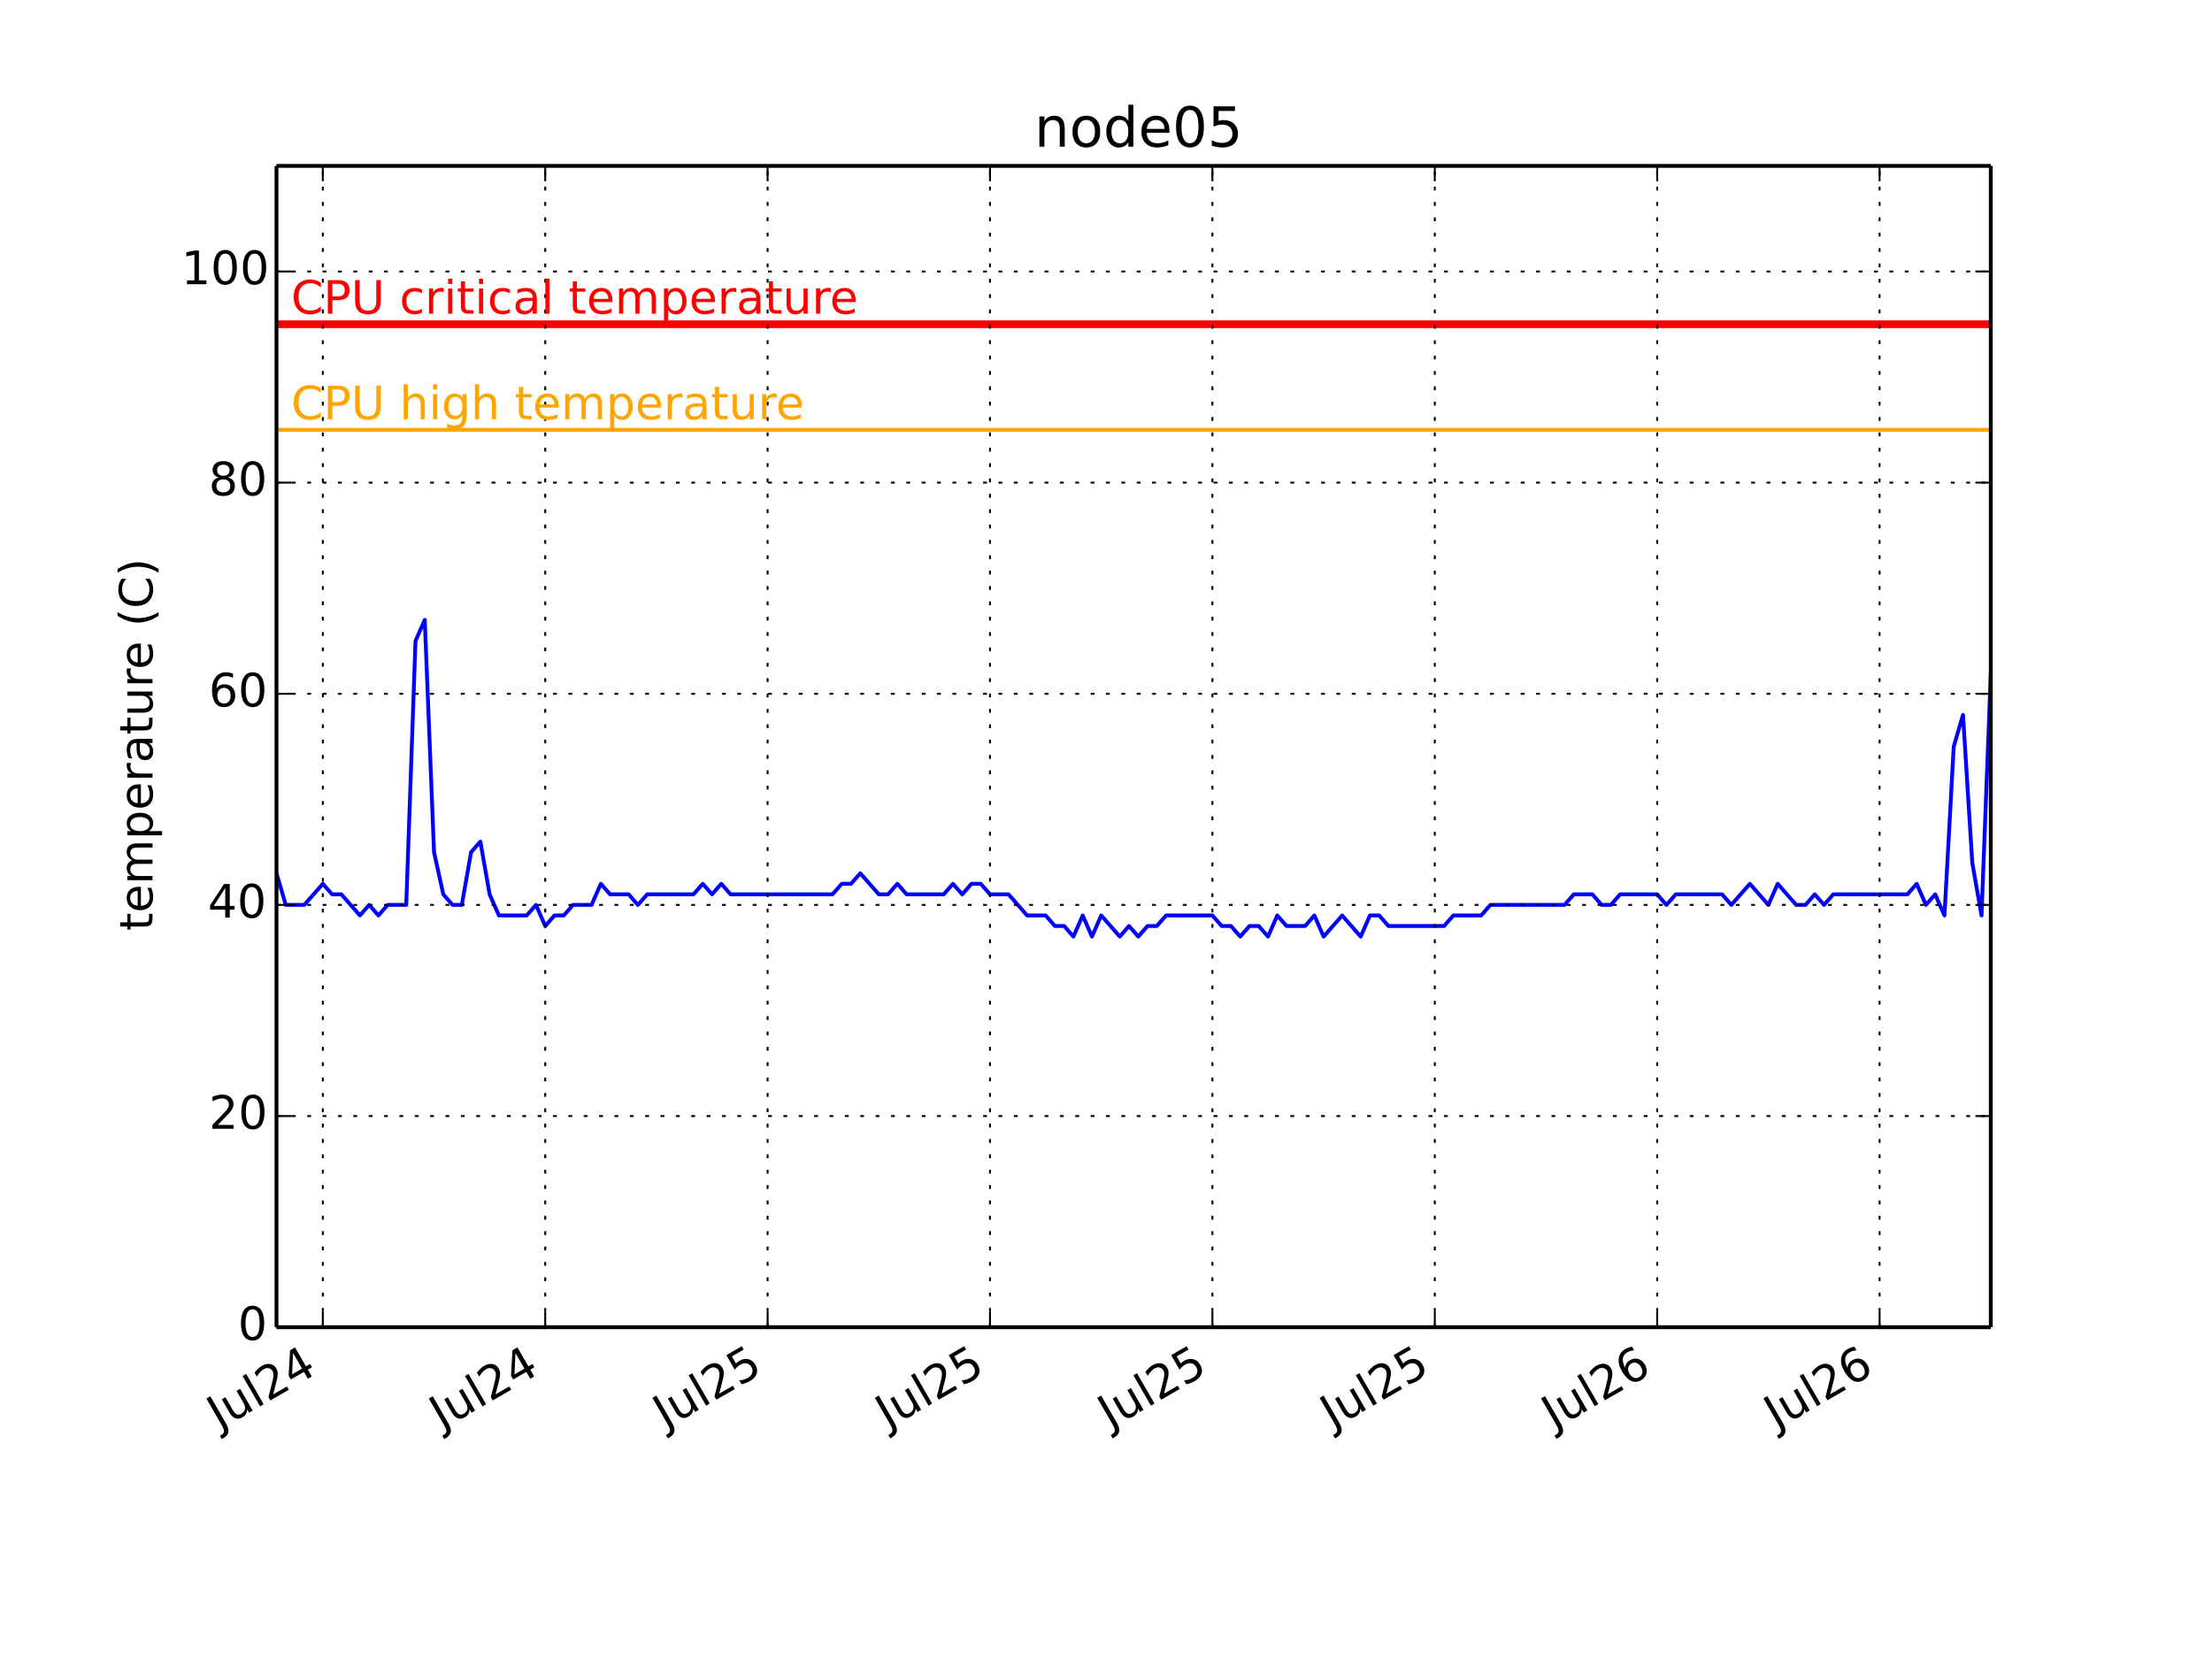
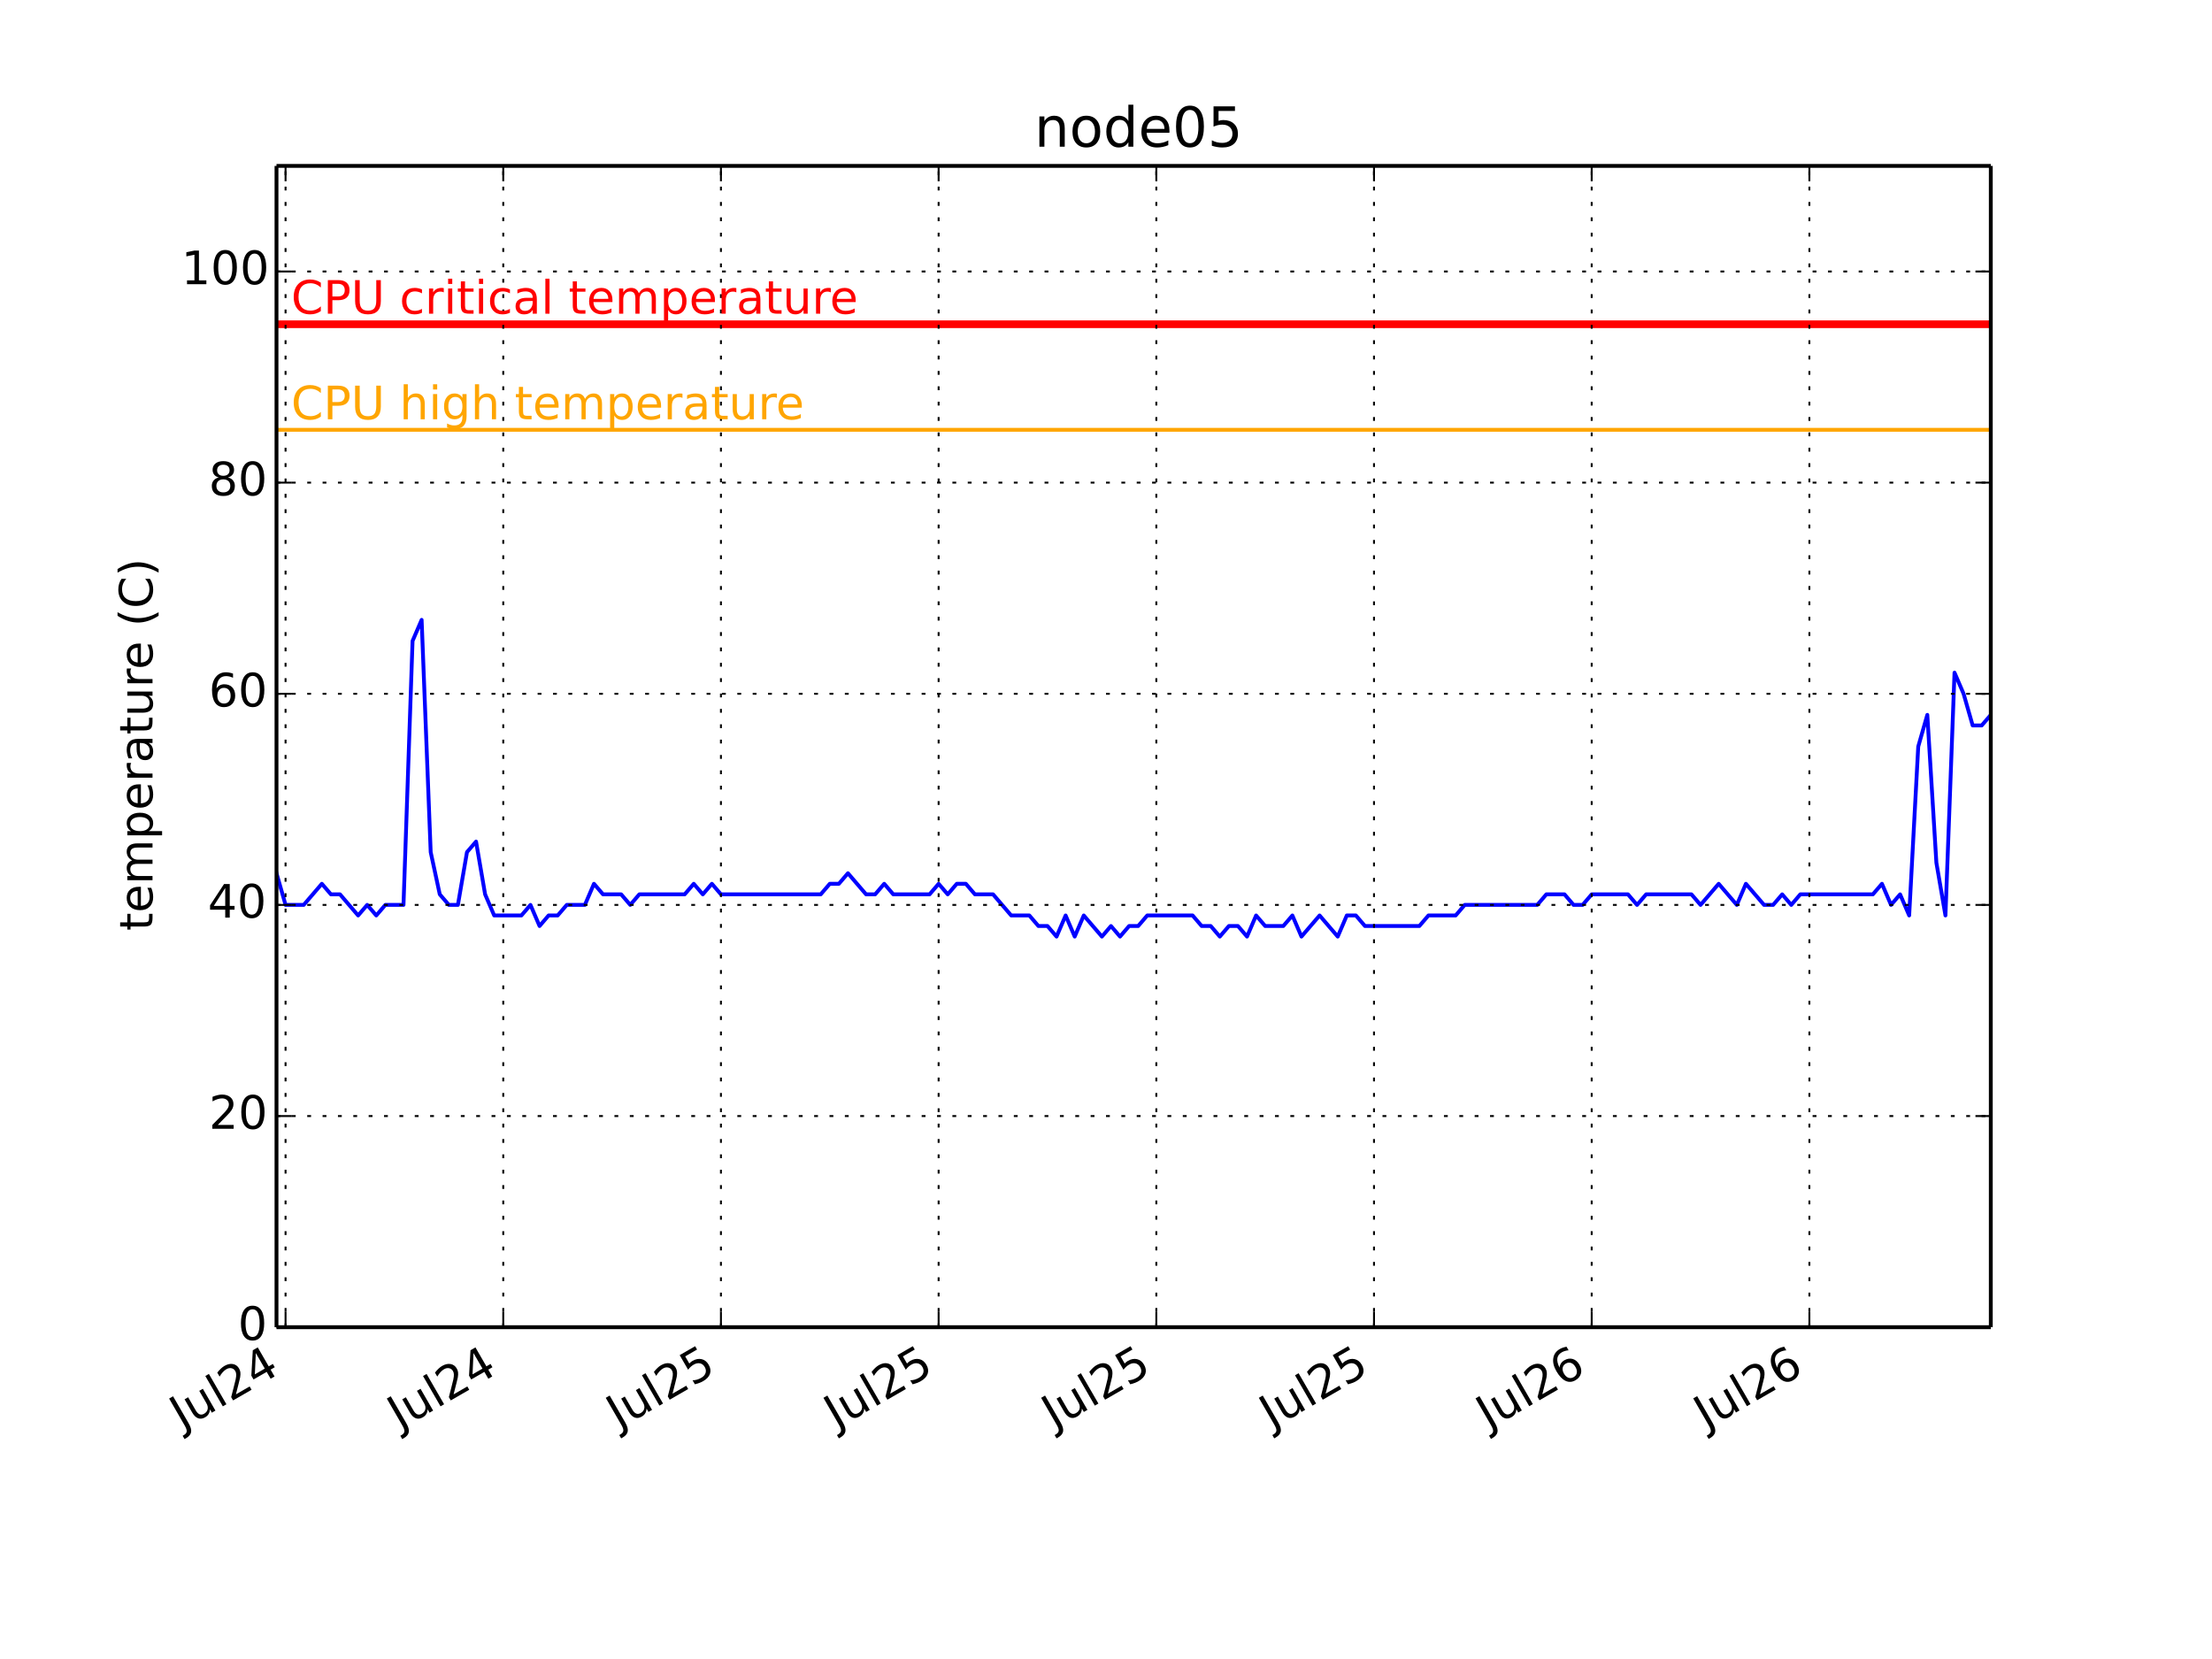
<svg xmlns="http://www.w3.org/2000/svg" xmlns:xlink="http://www.w3.org/1999/xlink" height="432pt" version="1.1" viewBox="0 0 576 432" width="576pt">
  <defs>
    <style type="text/css">
*{stroke-linecap:butt;stroke-linejoin:round;}
  </style>
  </defs>
  <g id="figure_1">
    <g id="patch_1">
      <path d=" M0 432 L576 432 L576 0 L0 0 z " style="fill:#ffffff;" />
    </g>
    <g id="axes_1">
      <g id="patch_2">
        <path d=" M72 345.6 L518.4 345.6 L518.4 43.2 L72 43.2 z " style="fill:#ffffff;" />
      </g>
      <g id="line2d_1">
-         <path clip-path="url(#pcb2bf987bf)" d=" M72 227.389 L74.413 235.636 L79.239 235.636 L84.065 230.138 L86.478 232.887 L88.891 232.887 L93.717 238.385 L96.13 235.636 L98.543 238.385 L100.956 235.636 L105.782 235.636 L108.195 166.909 L110.608 161.411 L113.021 221.891 L115.434 232.887 L117.849 235.636 L120.259 235.636 L122.672 221.891 L125.085 219.142 L127.498 232.887 L129.911 238.385 L137.15 238.385 L139.563 235.636 L141.976 241.135 L144.389 238.385 L146.802 238.385 L149.215 235.636 L154.041 235.636 L156.454 230.138 L158.867 232.887 L163.693 232.887 L166.106 235.636 L168.519 232.887 L180.584 232.887 L182.997 230.138 L185.41 232.887 L187.823 230.138 L190.236 232.887 L216.778 232.887 L219.191 230.138 L221.604 230.138 L224.017 227.389 L228.843 232.887 L231.256 232.887 L233.669 230.138 L236.082 232.887 L245.734 232.887 L248.147 230.138 L250.56 232.887 L252.973 230.138 L255.386 230.138 L257.799 232.887 L262.625 232.887 L267.451 238.385 L272.277 238.385 L274.69 241.135 L277.103 241.135 L279.516 243.884 L281.929 238.385 L284.342 243.884 L286.755 238.385 L291.581 243.884 L293.994 241.135 L296.406 243.884 L298.819 241.135 L301.232 241.135 L303.645 238.385 L315.71 238.385 L318.123 241.135 L320.536 241.135 L322.949 243.884 L325.362 241.135 L327.775 241.135 L330.188 243.884 L332.601 238.385 L335.014 241.135 L339.84 241.135 L342.253 238.385 L344.666 243.884 L349.492 238.385 L354.318 243.884 L356.731 238.385 L359.144 238.385 L361.557 241.135 L376.035 241.135 L378.448 238.385 L385.686 238.385 L388.099 235.636 L407.403 235.636 L409.816 232.887 L414.642 232.887 L417.055 235.636 L419.468 235.636 L421.881 232.887 L431.533 232.887 L433.946 235.636 L436.359 232.887 L448.424 232.887 L450.837 235.636 L455.663 230.138 L460.489 235.636 L462.902 230.138 L467.728 235.636 L470.141 235.636 L472.554 232.887 L474.966 235.636 L477.379 232.887 L496.683 232.887 L499.096 230.138 L501.509 235.636 L503.922 232.887 L506.335 238.385 L508.748 194.4 L511.161 186.153 L513.574 224.64 L515.987 238.385 L518.4 175.156 L518.4 175.156" style="fill:none;stroke:#0000ff;stroke-linecap:square;" />
+         <path clip-path="url(#pcb2bf987bf)" d=" M72 227.389 L74.362 235.636 L79.086 235.636 L83.809 230.138 L86.171 232.887 L88.533 232.887 L93.257 238.385 L95.619 235.636 L97.981 238.385 L100.343 235.636 L105.067 235.636 L107.429 166.909 L109.79 161.411 L112.152 221.891 L114.514 232.887 L116.879 235.636 L119.238 235.636 L121.6 221.891 L123.962 219.142 L126.324 232.887 L128.686 238.385 L135.771 238.385 L138.133 235.636 L140.495 241.135 L142.857 238.385 L145.219 238.385 L147.581 235.636 L152.305 235.636 L154.667 230.138 L157.029 232.887 L161.752 232.887 L164.114 235.636 L166.476 232.887 L178.286 232.887 L180.648 230.138 L183.01 232.887 L185.371 230.138 L187.733 232.887 L213.714 232.887 L216.076 230.138 L218.438 230.138 L220.8 227.389 L225.524 232.887 L227.886 232.887 L230.248 230.138 L232.61 232.887 L242.057 232.887 L244.419 230.138 L246.781 232.887 L249.143 230.138 L251.505 230.138 L253.867 232.887 L258.59 232.887 L263.314 238.385 L268.038 238.385 L270.4 241.135 L272.762 241.135 L275.124 243.884 L277.486 238.385 L279.848 243.884 L282.21 238.385 L286.933 243.884 L289.295 241.135 L291.657 243.884 L294.019 241.135 L296.381 241.135 L298.743 238.385 L310.552 238.385 L312.914 241.135 L315.276 241.135 L317.638 243.884 L320 241.135 L322.362 241.135 L324.724 243.884 L327.086 238.385 L329.448 241.135 L334.171 241.135 L336.533 238.385 L338.895 243.884 L343.619 238.385 L348.343 243.884 L350.705 238.385 L353.067 238.385 L355.429 241.135 L369.6 241.135 L371.962 238.385 L379.048 238.385 L381.41 235.636 L400.305 235.636 L402.667 232.887 L407.39 232.887 L409.752 235.636 L412.114 235.636 L414.476 232.887 L423.924 232.887 L426.286 235.636 L428.648 232.887 L440.457 232.887 L442.819 235.636 L447.543 230.138 L452.267 235.636 L454.629 230.138 L459.352 235.636 L461.714 235.636 L464.076 232.887 L466.438 235.636 L468.8 232.887 L487.695 232.887 L490.057 230.138 L492.419 235.636 L494.781 232.887 L497.143 238.385 L499.505 194.4 L501.867 186.153 L504.229 224.64 L506.59 238.385 L508.952 175.156 L511.314 180.655 L513.676 188.902 L516.038 188.902 L518.4 186.153 L518.4 186.153" style="fill:none;stroke:#0000ff;stroke-linecap:square;" />
      </g>
      <g id="line2d_2">
        <path clip-path="url(#pcb2bf987bf)" d=" M72 111.927 L518.4 111.927" style="fill:none;stroke:#ffa500;stroke-linecap:square;" />
      </g>
      <g id="line2d_3">
        <path clip-path="url(#pcb2bf987bf)" d=" M72 84.436 L518.4 84.436" style="fill:none;stroke:#ff0000;stroke-linecap:square;stroke-width:2;" />
      </g>
      <g id="matplotlib.axis_1">
        <g id="xtick_1">
          <g id="line2d_4">
-             <path clip-path="url(#pcb2bf987bf)" d=" M84.062 345.6 L84.062 43.2" style="fill:none;stroke:#000000;stroke-dasharray:1,3;stroke-dashoffset:0.0;stroke-width:0.5;" />
+             <path clip-path="url(#pcb2bf987bf)" d=" M74.359 345.6 L74.359 43.2" style="fill:none;stroke:#000000;stroke-dasharray:1,3;stroke-dashoffset:0.0;stroke-width:0.5;" />
          </g>
          <g id="line2d_5">
            <defs>
              <path d=" M0 0 L0 -4" id="m93b0483c22" style="stroke:#000000;stroke-width:0.5;" />
            </defs>
            <g>
-               <use style="stroke:#000000;stroke-width:0.5;" x="84.062" xlink:href="#m93b0483c22" y="345.6" />
+               <use style="stroke:#000000;stroke-width:0.5;" x="74.359" xlink:href="#m93b0483c22" y="345.6" />
            </g>
          </g>
          <g id="line2d_6">
            <defs>
              <path d=" M0 0 L0 4" id="m741efc42ff" style="stroke:#000000;stroke-width:0.5;" />
            </defs>
            <g>
-               <use style="stroke:#000000;stroke-width:0.5;" x="84.062" xlink:href="#m741efc42ff" y="43.2" />
+               <use style="stroke:#000000;stroke-width:0.5;" x="74.359" xlink:href="#m741efc42ff" y="43.2" />
            </g>
          </g>
          <g id="text_1">
            <defs>
              <path d=" M19.188 8.297 L53.609 8.297 L53.609 0 L7.328 0 L7.328 8.297 Q12.938 14.109 22.625 23.891 Q32.328 33.688 34.812 36.531 Q39.547 41.844 41.422 45.531 Q43.312 49.219 43.312 52.781 Q43.312 58.594 39.234 62.25 Q35.156 65.922 28.609 65.922 Q23.969 65.922 18.812 64.312 Q13.672 62.703 7.812 59.422 L7.812 69.391 Q13.766 71.781 18.938 73 Q24.125 74.219 28.422 74.219 Q39.75 74.219 46.484 68.547 Q53.219 62.891 53.219 53.422 Q53.219 48.922 51.531 44.891 Q49.859 40.875 45.406 35.406 Q44.188 33.984 37.641 27.219 Q31.109 20.453 19.188 8.297" id="BitstreamVeraSans-Roman-32" />
              <path d=" M8.5 21.578 L8.5 54.688 L17.484 54.688 L17.484 21.922 Q17.484 14.156 20.5 10.266 Q23.531 6.391 29.594 6.391 Q36.859 6.391 41.078 11.031 Q45.312 15.672 45.312 23.688 L45.312 54.688 L54.297 54.688 L54.297 0 L45.312 0 L45.312 8.406 Q42.047 3.422 37.719 1 Q33.406 -1.422 27.688 -1.422 Q18.266 -1.422 13.375 4.438 Q8.5 10.297 8.5 21.578" id="BitstreamVeraSans-Roman-75" />
              <path d=" M37.797 64.312 L12.891 25.391 L37.797 25.391 z  M35.203 72.906 L47.609 72.906 L47.609 25.391 L58.016 25.391 L58.016 17.188 L47.609 17.188 L47.609 0 L37.797 0 L37.797 17.188 L4.891 17.188 L4.891 26.703 z " id="BitstreamVeraSans-Roman-34" />
              <path d=" M9.422 75.984 L18.406 75.984 L18.406 0 L9.422 0 z " id="BitstreamVeraSans-Roman-6c" />
              <path d=" M9.812 72.906 L19.672 72.906 L19.672 5.078 Q19.672 -8.109 14.672 -14.062 Q9.672 -20.016 -1.422 -20.016 L-5.172 -20.016 L-5.172 -11.719 L-2.094 -11.719 Q4.438 -11.719 7.125 -8.047 Q9.812 -4.391 9.812 5.078 z " id="BitstreamVeraSans-Roman-4a" />
            </defs>
-             <g transform="translate(57.09666 372.3447)rotate(-30.0)scale(0.12 -0.12)">
+             <g transform="translate(47.39376 372.3447)rotate(-30.0)scale(0.12 -0.12)">
              <use xlink:href="#BitstreamVeraSans-Roman-4a" />
              <use x="29.492" xlink:href="#BitstreamVeraSans-Roman-75" />
              <use x="92.871" xlink:href="#BitstreamVeraSans-Roman-6c" />
              <use x="120.654" xlink:href="#BitstreamVeraSans-Roman-32" />
              <use x="184.277" xlink:href="#BitstreamVeraSans-Roman-34" />
            </g>
          </g>
        </g>
        <g id="xtick_2">
          <g id="line2d_7">
-             <path clip-path="url(#pcb2bf987bf)" d=" M141.974 345.6 L141.974 43.2" style="fill:none;stroke:#000000;stroke-dasharray:1,3;stroke-dashoffset:0.0;stroke-width:0.5;" />
+             <path clip-path="url(#pcb2bf987bf)" d=" M131.045 345.6 L131.045 43.2" style="fill:none;stroke:#000000;stroke-dasharray:1,3;stroke-dashoffset:0.0;stroke-width:0.5;" />
          </g>
          <g id="line2d_8">
            <g>
-               <use style="stroke:#000000;stroke-width:0.5;" x="141.974" xlink:href="#m93b0483c22" y="345.6" />
+               <use style="stroke:#000000;stroke-width:0.5;" x="131.045" xlink:href="#m93b0483c22" y="345.6" />
            </g>
          </g>
          <g id="line2d_9">
            <g>
-               <use style="stroke:#000000;stroke-width:0.5;" x="141.974" xlink:href="#m741efc42ff" y="43.2" />
+               <use style="stroke:#000000;stroke-width:0.5;" x="131.045" xlink:href="#m741efc42ff" y="43.2" />
            </g>
          </g>
          <g id="text_2">
-             <g transform="translate(115.008 372.3447)rotate(-30.0)scale(0.12 -0.12)">
+             <g transform="translate(104.0795 372.3447)rotate(-30.0)scale(0.12 -0.12)">
              <use xlink:href="#BitstreamVeraSans-Roman-4a" />
              <use x="29.492" xlink:href="#BitstreamVeraSans-Roman-75" />
              <use x="92.871" xlink:href="#BitstreamVeraSans-Roman-6c" />
              <use x="120.654" xlink:href="#BitstreamVeraSans-Roman-32" />
              <use x="184.277" xlink:href="#BitstreamVeraSans-Roman-34" />
            </g>
          </g>
        </g>
        <g id="xtick_3">
          <g id="line2d_10">
-             <path clip-path="url(#pcb2bf987bf)" d=" M199.885 345.6 L199.885 43.2" style="fill:none;stroke:#000000;stroke-dasharray:1,3;stroke-dashoffset:0.0;stroke-width:0.5;" />
+             <path clip-path="url(#pcb2bf987bf)" d=" M187.731 345.6 L187.731 43.2" style="fill:none;stroke:#000000;stroke-dasharray:1,3;stroke-dashoffset:0.0;stroke-width:0.5;" />
          </g>
          <g id="line2d_11">
            <g>
-               <use style="stroke:#000000;stroke-width:0.5;" x="199.885" xlink:href="#m93b0483c22" y="345.6" />
+               <use style="stroke:#000000;stroke-width:0.5;" x="187.731" xlink:href="#m93b0483c22" y="345.6" />
            </g>
          </g>
          <g id="line2d_12">
            <g>
-               <use style="stroke:#000000;stroke-width:0.5;" x="199.885" xlink:href="#m741efc42ff" y="43.2" />
+               <use style="stroke:#000000;stroke-width:0.5;" x="187.731" xlink:href="#m741efc42ff" y="43.2" />
            </g>
          </g>
          <g id="text_3">
            <defs>
              <path d=" M10.797 72.906 L49.516 72.906 L49.516 64.594 L19.828 64.594 L19.828 46.734 Q21.969 47.469 24.109 47.828 Q26.266 48.188 28.422 48.188 Q40.625 48.188 47.75 41.5 Q54.891 34.812 54.891 23.391 Q54.891 11.625 47.562 5.094 Q40.234 -1.422 26.906 -1.422 Q22.312 -1.422 17.547 -0.641 Q12.797 0.141 7.719 1.703 L7.719 11.625 Q12.109 9.234 16.797 8.062 Q21.484 6.891 26.703 6.891 Q35.156 6.891 40.078 11.328 Q45.016 15.766 45.016 23.391 Q45.016 31 40.078 35.438 Q35.156 39.891 26.703 39.891 Q22.75 39.891 18.812 39.016 Q14.891 38.141 10.797 36.281 z " id="BitstreamVeraSans-Roman-35" />
            </defs>
-             <g transform="translate(173.2441 372.1572)rotate(-30.0)scale(0.12 -0.12)">
+             <g transform="translate(161.0899 372.1572)rotate(-30.0)scale(0.12 -0.12)">
              <use xlink:href="#BitstreamVeraSans-Roman-4a" />
              <use x="29.492" xlink:href="#BitstreamVeraSans-Roman-75" />
              <use x="92.871" xlink:href="#BitstreamVeraSans-Roman-6c" />
              <use x="120.654" xlink:href="#BitstreamVeraSans-Roman-32" />
              <use x="184.277" xlink:href="#BitstreamVeraSans-Roman-35" />
            </g>
          </g>
        </g>
        <g id="xtick_4">
          <g id="line2d_13">
-             <path clip-path="url(#pcb2bf987bf)" d=" M257.796 345.6 L257.796 43.2" style="fill:none;stroke:#000000;stroke-dasharray:1,3;stroke-dashoffset:0.0;stroke-width:0.5;" />
+             <path clip-path="url(#pcb2bf987bf)" d=" M244.416 345.6 L244.416 43.2" style="fill:none;stroke:#000000;stroke-dasharray:1,3;stroke-dashoffset:0.0;stroke-width:0.5;" />
          </g>
          <g id="line2d_14">
            <g>
-               <use style="stroke:#000000;stroke-width:0.5;" x="257.796" xlink:href="#m93b0483c22" y="345.6" />
+               <use style="stroke:#000000;stroke-width:0.5;" x="244.416" xlink:href="#m93b0483c22" y="345.6" />
            </g>
          </g>
          <g id="line2d_15">
            <g>
-               <use style="stroke:#000000;stroke-width:0.5;" x="257.796" xlink:href="#m741efc42ff" y="43.2" />
+               <use style="stroke:#000000;stroke-width:0.5;" x="244.416" xlink:href="#m741efc42ff" y="43.2" />
            </g>
          </g>
          <g id="text_4">
-             <g transform="translate(231.1555 372.1572)rotate(-30.0)scale(0.12 -0.12)">
+             <g transform="translate(217.7757 372.1572)rotate(-30.0)scale(0.12 -0.12)">
              <use xlink:href="#BitstreamVeraSans-Roman-4a" />
              <use x="29.492" xlink:href="#BitstreamVeraSans-Roman-75" />
              <use x="92.871" xlink:href="#BitstreamVeraSans-Roman-6c" />
              <use x="120.654" xlink:href="#BitstreamVeraSans-Roman-32" />
              <use x="184.277" xlink:href="#BitstreamVeraSans-Roman-35" />
            </g>
          </g>
        </g>
        <g id="xtick_5">
          <g id="line2d_16">
-             <path clip-path="url(#pcb2bf987bf)" d=" M315.708 345.6 L315.708 43.2" style="fill:none;stroke:#000000;stroke-dasharray:1,3;stroke-dashoffset:0.0;stroke-width:0.5;" />
+             <path clip-path="url(#pcb2bf987bf)" d=" M301.102 345.6 L301.102 43.2" style="fill:none;stroke:#000000;stroke-dasharray:1,3;stroke-dashoffset:0.0;stroke-width:0.5;" />
          </g>
          <g id="line2d_17">
            <g>
-               <use style="stroke:#000000;stroke-width:0.5;" x="315.708" xlink:href="#m93b0483c22" y="345.6" />
+               <use style="stroke:#000000;stroke-width:0.5;" x="301.102" xlink:href="#m93b0483c22" y="345.6" />
            </g>
          </g>
          <g id="line2d_18">
            <g>
-               <use style="stroke:#000000;stroke-width:0.5;" x="315.708" xlink:href="#m741efc42ff" y="43.2" />
+               <use style="stroke:#000000;stroke-width:0.5;" x="301.102" xlink:href="#m741efc42ff" y="43.2" />
            </g>
          </g>
          <g id="text_5">
-             <g transform="translate(289.0668 372.1572)rotate(-30.0)scale(0.12 -0.12)">
+             <g transform="translate(274.4614 372.1572)rotate(-30.0)scale(0.12 -0.12)">
              <use xlink:href="#BitstreamVeraSans-Roman-4a" />
              <use x="29.492" xlink:href="#BitstreamVeraSans-Roman-75" />
              <use x="92.871" xlink:href="#BitstreamVeraSans-Roman-6c" />
              <use x="120.654" xlink:href="#BitstreamVeraSans-Roman-32" />
              <use x="184.277" xlink:href="#BitstreamVeraSans-Roman-35" />
            </g>
          </g>
        </g>
        <g id="xtick_6">
          <g id="line2d_19">
-             <path clip-path="url(#pcb2bf987bf)" d=" M373.619 345.6 L373.619 43.2" style="fill:none;stroke:#000000;stroke-dasharray:1,3;stroke-dashoffset:0.0;stroke-width:0.5;" />
+             <path clip-path="url(#pcb2bf987bf)" d=" M357.788 345.6 L357.788 43.2" style="fill:none;stroke:#000000;stroke-dasharray:1,3;stroke-dashoffset:0.0;stroke-width:0.5;" />
          </g>
          <g id="line2d_20">
            <g>
-               <use style="stroke:#000000;stroke-width:0.5;" x="373.619" xlink:href="#m93b0483c22" y="345.6" />
+               <use style="stroke:#000000;stroke-width:0.5;" x="357.788" xlink:href="#m93b0483c22" y="345.6" />
            </g>
          </g>
          <g id="line2d_21">
            <g>
-               <use style="stroke:#000000;stroke-width:0.5;" x="373.619" xlink:href="#m741efc42ff" y="43.2" />
+               <use style="stroke:#000000;stroke-width:0.5;" x="357.788" xlink:href="#m741efc42ff" y="43.2" />
            </g>
          </g>
          <g id="text_6">
-             <g transform="translate(346.9782 372.1572)rotate(-30.0)scale(0.12 -0.12)">
+             <g transform="translate(331.1471 372.1572)rotate(-30.0)scale(0.12 -0.12)">
              <use xlink:href="#BitstreamVeraSans-Roman-4a" />
              <use x="29.492" xlink:href="#BitstreamVeraSans-Roman-75" />
              <use x="92.871" xlink:href="#BitstreamVeraSans-Roman-6c" />
              <use x="120.654" xlink:href="#BitstreamVeraSans-Roman-32" />
              <use x="184.277" xlink:href="#BitstreamVeraSans-Roman-35" />
            </g>
          </g>
        </g>
        <g id="xtick_7">
          <g id="line2d_22">
-             <path clip-path="url(#pcb2bf987bf)" d=" M431.53 345.6 L431.53 43.2" style="fill:none;stroke:#000000;stroke-dasharray:1,3;stroke-dashoffset:0.0;stroke-width:0.5;" />
+             <path clip-path="url(#pcb2bf987bf)" d=" M414.474 345.6 L414.474 43.2" style="fill:none;stroke:#000000;stroke-dasharray:1,3;stroke-dashoffset:0.0;stroke-width:0.5;" />
          </g>
          <g id="line2d_23">
            <g>
-               <use style="stroke:#000000;stroke-width:0.5;" x="431.53" xlink:href="#m93b0483c22" y="345.6" />
+               <use style="stroke:#000000;stroke-width:0.5;" x="414.474" xlink:href="#m93b0483c22" y="345.6" />
            </g>
          </g>
          <g id="line2d_24">
            <g>
-               <use style="stroke:#000000;stroke-width:0.5;" x="431.53" xlink:href="#m741efc42ff" y="43.2" />
+               <use style="stroke:#000000;stroke-width:0.5;" x="414.474" xlink:href="#m741efc42ff" y="43.2" />
            </g>
          </g>
          <g id="text_7">
            <defs>
              <path d=" M33.016 40.375 Q26.375 40.375 22.484 35.828 Q18.609 31.297 18.609 23.391 Q18.609 15.531 22.484 10.953 Q26.375 6.391 33.016 6.391 Q39.656 6.391 43.531 10.953 Q47.406 15.531 47.406 23.391 Q47.406 31.297 43.531 35.828 Q39.656 40.375 33.016 40.375 M52.594 71.297 L52.594 62.312 Q48.875 64.062 45.094 64.984 Q41.312 65.922 37.594 65.922 Q27.828 65.922 22.672 59.328 Q17.531 52.734 16.797 39.406 Q19.672 43.656 24.016 45.922 Q28.375 48.188 33.594 48.188 Q44.578 48.188 50.953 41.516 Q57.328 34.859 57.328 23.391 Q57.328 12.156 50.688 5.359 Q44.047 -1.422 33.016 -1.422 Q20.359 -1.422 13.672 8.266 Q6.984 17.969 6.984 36.375 Q6.984 53.656 15.188 63.938 Q23.391 74.219 37.203 74.219 Q40.922 74.219 44.703 73.484 Q48.484 72.75 52.594 71.297" id="BitstreamVeraSans-Roman-36" />
            </defs>
-             <g transform="translate(404.6362 372.3034)rotate(-30.0)scale(0.12 -0.12)">
+             <g transform="translate(387.5795 372.3034)rotate(-30.0)scale(0.12 -0.12)">
              <use xlink:href="#BitstreamVeraSans-Roman-4a" />
              <use x="29.492" xlink:href="#BitstreamVeraSans-Roman-75" />
              <use x="92.871" xlink:href="#BitstreamVeraSans-Roman-6c" />
              <use x="120.654" xlink:href="#BitstreamVeraSans-Roman-32" />
              <use x="184.277" xlink:href="#BitstreamVeraSans-Roman-36" />
            </g>
          </g>
        </g>
        <g id="xtick_8">
          <g id="line2d_25">
-             <path clip-path="url(#pcb2bf987bf)" d=" M489.442 345.6 L489.442 43.2" style="fill:none;stroke:#000000;stroke-dasharray:1,3;stroke-dashoffset:0.0;stroke-width:0.5;" />
+             <path clip-path="url(#pcb2bf987bf)" d=" M471.159 345.6 L471.159 43.2" style="fill:none;stroke:#000000;stroke-dasharray:1,3;stroke-dashoffset:0.0;stroke-width:0.5;" />
          </g>
          <g id="line2d_26">
            <g>
-               <use style="stroke:#000000;stroke-width:0.5;" x="489.442" xlink:href="#m93b0483c22" y="345.6" />
+               <use style="stroke:#000000;stroke-width:0.5;" x="471.159" xlink:href="#m93b0483c22" y="345.6" />
            </g>
          </g>
          <g id="line2d_27">
            <g>
-               <use style="stroke:#000000;stroke-width:0.5;" x="489.442" xlink:href="#m741efc42ff" y="43.2" />
+               <use style="stroke:#000000;stroke-width:0.5;" x="471.159" xlink:href="#m741efc42ff" y="43.2" />
            </g>
          </g>
          <g id="text_8">
-             <g transform="translate(462.5476 372.3034)rotate(-30.0)scale(0.12 -0.12)">
+             <g transform="translate(444.2652 372.3034)rotate(-30.0)scale(0.12 -0.12)">
              <use xlink:href="#BitstreamVeraSans-Roman-4a" />
              <use x="29.492" xlink:href="#BitstreamVeraSans-Roman-75" />
              <use x="92.871" xlink:href="#BitstreamVeraSans-Roman-6c" />
              <use x="120.654" xlink:href="#BitstreamVeraSans-Roman-32" />
              <use x="184.277" xlink:href="#BitstreamVeraSans-Roman-36" />
            </g>
          </g>
        </g>
      </g>
      <g id="matplotlib.axis_2">
        <g id="ytick_1">
          <g id="line2d_28">
            <path clip-path="url(#pcb2bf987bf)" d=" M72 345.6 L518.4 345.6" style="fill:none;stroke:#000000;stroke-dasharray:1,3;stroke-dashoffset:0.0;stroke-width:0.5;" />
          </g>
          <g id="line2d_29">
            <defs>
              <path d=" M0 0 L4 0" id="m728421d6d4" style="stroke:#000000;stroke-width:0.5;" />
            </defs>
            <g>
              <use style="stroke:#000000;stroke-width:0.5;" x="72.0" xlink:href="#m728421d6d4" y="345.6" />
            </g>
          </g>
          <g id="line2d_30">
            <defs>
              <path d=" M0 0 L-4 0" id="mcb0005524f" style="stroke:#000000;stroke-width:0.5;" />
            </defs>
            <g>
              <use style="stroke:#000000;stroke-width:0.5;" x="518.4" xlink:href="#mcb0005524f" y="345.6" />
            </g>
          </g>
          <g id="text_9">
            <defs>
              <path d=" M31.781 66.406 Q24.172 66.406 20.328 58.906 Q16.5 51.422 16.5 36.375 Q16.5 21.391 20.328 13.891 Q24.172 6.391 31.781 6.391 Q39.453 6.391 43.281 13.891 Q47.125 21.391 47.125 36.375 Q47.125 51.422 43.281 58.906 Q39.453 66.406 31.781 66.406 M31.781 74.219 Q44.047 74.219 50.516 64.516 Q56.984 54.828 56.984 36.375 Q56.984 17.969 50.516 8.266 Q44.047 -1.422 31.781 -1.422 Q19.531 -1.422 13.062 8.266 Q6.594 17.969 6.594 36.375 Q6.594 54.828 13.062 64.516 Q19.531 74.219 31.781 74.219" id="BitstreamVeraSans-Roman-30" />
            </defs>
            <g transform="translate(61.95312 348.9112)scale(0.12 -0.12)">
              <use xlink:href="#BitstreamVeraSans-Roman-30" />
            </g>
          </g>
        </g>
        <g id="ytick_2">
          <g id="line2d_31">
            <path clip-path="url(#pcb2bf987bf)" d=" M72 290.618 L518.4 290.618" style="fill:none;stroke:#000000;stroke-dasharray:1,3;stroke-dashoffset:0.0;stroke-width:0.5;" />
          </g>
          <g id="line2d_32">
            <g>
              <use style="stroke:#000000;stroke-width:0.5;" x="72.0" xlink:href="#m728421d6d4" y="290.618" />
            </g>
          </g>
          <g id="line2d_33">
            <g>
              <use style="stroke:#000000;stroke-width:0.5;" x="518.4" xlink:href="#mcb0005524f" y="290.618" />
            </g>
          </g>
          <g id="text_10">
            <g transform="translate(54.40625 293.9294)scale(0.12 -0.12)">
              <use xlink:href="#BitstreamVeraSans-Roman-32" />
              <use x="63.623" xlink:href="#BitstreamVeraSans-Roman-30" />
            </g>
          </g>
        </g>
        <g id="ytick_3">
          <g id="line2d_34">
            <path clip-path="url(#pcb2bf987bf)" d=" M72 235.636 L518.4 235.636" style="fill:none;stroke:#000000;stroke-dasharray:1,3;stroke-dashoffset:0.0;stroke-width:0.5;" />
          </g>
          <g id="line2d_35">
            <g>
              <use style="stroke:#000000;stroke-width:0.5;" x="72.0" xlink:href="#m728421d6d4" y="235.636" />
            </g>
          </g>
          <g id="line2d_36">
            <g>
              <use style="stroke:#000000;stroke-width:0.5;" x="518.4" xlink:href="#mcb0005524f" y="235.636" />
            </g>
          </g>
          <g id="text_11">
            <g transform="translate(54.11375 238.9476)scale(0.12 -0.12)">
              <use xlink:href="#BitstreamVeraSans-Roman-34" />
              <use x="63.623" xlink:href="#BitstreamVeraSans-Roman-30" />
            </g>
          </g>
        </g>
        <g id="ytick_4">
          <g id="line2d_37">
            <path clip-path="url(#pcb2bf987bf)" d=" M72 180.655 L518.4 180.655" style="fill:none;stroke:#000000;stroke-dasharray:1,3;stroke-dashoffset:0.0;stroke-width:0.5;" />
          </g>
          <g id="line2d_38">
            <g>
              <use style="stroke:#000000;stroke-width:0.5;" x="72.0" xlink:href="#m728421d6d4" y="180.655" />
            </g>
          </g>
          <g id="line2d_39">
            <g>
              <use style="stroke:#000000;stroke-width:0.5;" x="518.4" xlink:href="#mcb0005524f" y="180.655" />
            </g>
          </g>
          <g id="text_12">
            <g transform="translate(54.365 183.9658)scale(0.12 -0.12)">
              <use xlink:href="#BitstreamVeraSans-Roman-36" />
              <use x="63.623" xlink:href="#BitstreamVeraSans-Roman-30" />
            </g>
          </g>
        </g>
        <g id="ytick_5">
          <g id="line2d_40">
            <path clip-path="url(#pcb2bf987bf)" d=" M72 125.673 L518.4 125.673" style="fill:none;stroke:#000000;stroke-dasharray:1,3;stroke-dashoffset:0.0;stroke-width:0.5;" />
          </g>
          <g id="line2d_41">
            <g>
              <use style="stroke:#000000;stroke-width:0.5;" x="72.0" xlink:href="#m728421d6d4" y="125.673" />
            </g>
          </g>
          <g id="line2d_42">
            <g>
              <use style="stroke:#000000;stroke-width:0.5;" x="518.4" xlink:href="#mcb0005524f" y="125.673" />
            </g>
          </g>
          <g id="text_13">
            <defs>
              <path d=" M31.781 34.625 Q24.75 34.625 20.719 30.859 Q16.703 27.094 16.703 20.516 Q16.703 13.922 20.719 10.156 Q24.75 6.391 31.781 6.391 Q38.812 6.391 42.859 10.172 Q46.922 13.969 46.922 20.516 Q46.922 27.094 42.891 30.859 Q38.875 34.625 31.781 34.625 M21.922 38.812 Q15.578 40.375 12.031 44.719 Q8.5 49.078 8.5 55.328 Q8.5 64.062 14.719 69.141 Q20.953 74.219 31.781 74.219 Q42.672 74.219 48.875 69.141 Q55.078 64.062 55.078 55.328 Q55.078 49.078 51.531 44.719 Q48 40.375 41.703 38.812 Q48.828 37.156 52.797 32.312 Q56.781 27.484 56.781 20.516 Q56.781 9.906 50.312 4.234 Q43.844 -1.422 31.781 -1.422 Q19.734 -1.422 13.25 4.234 Q6.781 9.906 6.781 20.516 Q6.781 27.484 10.781 32.312 Q14.797 37.156 21.922 38.812 M18.312 54.391 Q18.312 48.734 21.844 45.562 Q25.391 42.391 31.781 42.391 Q38.141 42.391 41.719 45.562 Q45.312 48.734 45.312 54.391 Q45.312 60.062 41.719 63.234 Q38.141 66.406 31.781 66.406 Q25.391 66.406 21.844 63.234 Q18.312 60.062 18.312 54.391" id="BitstreamVeraSans-Roman-38" />
            </defs>
            <g transform="translate(54.34063 128.984)scale(0.12 -0.12)">
              <use xlink:href="#BitstreamVeraSans-Roman-38" />
              <use x="63.623" xlink:href="#BitstreamVeraSans-Roman-30" />
            </g>
          </g>
        </g>
        <g id="ytick_6">
          <g id="line2d_43">
            <path clip-path="url(#pcb2bf987bf)" d=" M72 70.691 L518.4 70.691" style="fill:none;stroke:#000000;stroke-dasharray:1,3;stroke-dashoffset:0.0;stroke-width:0.5;" />
          </g>
          <g id="line2d_44">
            <g>
              <use style="stroke:#000000;stroke-width:0.5;" x="72.0" xlink:href="#m728421d6d4" y="70.691" />
            </g>
          </g>
          <g id="line2d_45">
            <g>
              <use style="stroke:#000000;stroke-width:0.5;" x="518.4" xlink:href="#mcb0005524f" y="70.691" />
            </g>
          </g>
          <g id="text_14">
            <defs>
              <path d=" M12.406 8.297 L28.516 8.297 L28.516 63.922 L10.984 60.406 L10.984 69.391 L28.422 72.906 L38.281 72.906 L38.281 8.297 L54.391 8.297 L54.391 0 L12.406 0 z " id="BitstreamVeraSans-Roman-31" />
            </defs>
            <g transform="translate(47.21 74.00216)scale(0.12 -0.12)">
              <use xlink:href="#BitstreamVeraSans-Roman-31" />
              <use x="63.623" xlink:href="#BitstreamVeraSans-Roman-30" />
              <use x="127.246" xlink:href="#BitstreamVeraSans-Roman-30" />
            </g>
          </g>
        </g>
        <g id="text_15">
          <defs>
            <path d=" M34.281 27.484 Q23.391 27.484 19.188 25 Q14.984 22.516 14.984 16.5 Q14.984 11.719 18.141 8.906 Q21.297 6.109 26.703 6.109 Q34.188 6.109 38.703 11.406 Q43.219 16.703 43.219 25.484 L43.219 27.484 z  M52.203 31.203 L52.203 0 L43.219 0 L43.219 8.297 Q40.141 3.328 35.547 0.953 Q30.953 -1.422 24.312 -1.422 Q15.922 -1.422 10.953 3.297 Q6 8.016 6 15.922 Q6 25.141 12.172 29.828 Q18.359 34.516 30.609 34.516 L43.219 34.516 L43.219 35.406 Q43.219 41.609 39.141 45 Q35.062 48.391 27.688 48.391 Q23 48.391 18.547 47.266 Q14.109 46.141 10.016 43.891 L10.016 52.203 Q14.938 54.109 19.578 55.047 Q24.219 56 28.609 56 Q40.484 56 46.344 49.844 Q52.203 43.703 52.203 31.203" id="BitstreamVeraSans-Roman-61" />
            <path id="BitstreamVeraSans-Roman-20" />
            <path d=" M8.016 75.875 L15.828 75.875 Q23.141 64.359 26.781 53.312 Q30.422 42.281 30.422 31.391 Q30.422 20.453 26.781 9.375 Q23.141 -1.703 15.828 -13.188 L8.016 -13.188 Q14.5 -2 17.703 9.062 Q20.906 20.125 20.906 31.391 Q20.906 42.672 17.703 53.656 Q14.5 64.656 8.016 75.875" id="BitstreamVeraSans-Roman-29" />
            <path d=" M52 44.188 Q55.375 50.25 60.062 53.125 Q64.75 56 71.094 56 Q79.641 56 84.281 50.016 Q88.922 44.047 88.922 33.016 L88.922 0 L79.891 0 L79.891 32.719 Q79.891 40.578 77.094 44.375 Q74.312 48.188 68.609 48.188 Q61.625 48.188 57.562 43.547 Q53.516 38.922 53.516 30.906 L53.516 0 L44.484 0 L44.484 32.719 Q44.484 40.625 41.703 44.406 Q38.922 48.188 33.109 48.188 Q26.219 48.188 22.156 43.531 Q18.109 38.875 18.109 30.906 L18.109 0 L9.078 0 L9.078 54.688 L18.109 54.688 L18.109 46.188 Q21.188 51.219 25.484 53.609 Q29.781 56 35.688 56 Q41.656 56 45.828 52.969 Q50 49.953 52 44.188" id="BitstreamVeraSans-Roman-6d" />
            <path d=" M64.406 67.281 L64.406 56.891 Q59.422 61.531 53.781 63.812 Q48.141 66.109 41.797 66.109 Q29.297 66.109 22.656 58.469 Q16.016 50.828 16.016 36.375 Q16.016 21.969 22.656 14.328 Q29.297 6.688 41.797 6.688 Q48.141 6.688 53.781 8.984 Q59.422 11.281 64.406 15.922 L64.406 5.609 Q59.234 2.094 53.438 0.328 Q47.656 -1.422 41.219 -1.422 Q24.656 -1.422 15.125 8.703 Q5.609 18.844 5.609 36.375 Q5.609 53.953 15.125 64.078 Q24.656 74.219 41.219 74.219 Q47.75 74.219 53.531 72.484 Q59.328 70.75 64.406 67.281" id="BitstreamVeraSans-Roman-43" />
            <path d=" M31 75.875 Q24.469 64.656 21.281 53.656 Q18.109 42.672 18.109 31.391 Q18.109 20.125 21.312 9.062 Q24.516 -2 31 -13.188 L23.188 -13.188 Q15.875 -1.703 12.234 9.375 Q8.594 20.453 8.594 31.391 Q8.594 42.281 12.203 53.312 Q15.828 64.359 23.188 75.875 z " id="BitstreamVeraSans-Roman-28" />
            <path d=" M56.203 29.594 L56.203 25.203 L14.891 25.203 Q15.484 15.922 20.484 11.062 Q25.484 6.203 34.422 6.203 Q39.594 6.203 44.453 7.469 Q49.312 8.734 54.109 11.281 L54.109 2.781 Q49.266 0.734 44.188 -0.344 Q39.109 -1.422 33.891 -1.422 Q20.797 -1.422 13.156 6.188 Q5.516 13.812 5.516 26.812 Q5.516 40.234 12.766 48.109 Q20.016 56 32.328 56 Q43.359 56 49.781 48.891 Q56.203 41.797 56.203 29.594 M47.219 32.234 Q47.125 39.594 43.094 43.984 Q39.062 48.391 32.422 48.391 Q24.906 48.391 20.391 44.141 Q15.875 39.891 15.188 32.172 z " id="BitstreamVeraSans-Roman-65" />
            <path d=" M18.312 70.219 L18.312 54.688 L36.812 54.688 L36.812 47.703 L18.312 47.703 L18.312 18.016 Q18.312 11.328 20.141 9.422 Q21.969 7.516 27.594 7.516 L36.812 7.516 L36.812 0 L27.594 0 Q17.188 0 13.234 3.875 Q9.281 7.766 9.281 18.016 L9.281 47.703 L2.688 47.703 L2.688 54.688 L9.281 54.688 L9.281 70.219 z " id="BitstreamVeraSans-Roman-74" />
            <path d=" M41.109 46.297 Q39.594 47.172 37.812 47.578 Q36.031 48 33.891 48 Q26.266 48 22.188 43.047 Q18.109 38.094 18.109 28.812 L18.109 0 L9.078 0 L9.078 54.688 L18.109 54.688 L18.109 46.188 Q20.953 51.172 25.484 53.578 Q30.031 56 36.531 56 Q37.453 56 38.578 55.875 Q39.703 55.766 41.062 55.516 z " id="BitstreamVeraSans-Roman-72" />
            <path d=" M18.109 8.203 L18.109 -20.797 L9.078 -20.797 L9.078 54.688 L18.109 54.688 L18.109 46.391 Q20.953 51.266 25.266 53.625 Q29.594 56 35.594 56 Q45.562 56 51.781 48.094 Q58.016 40.188 58.016 27.297 Q58.016 14.406 51.781 6.484 Q45.562 -1.422 35.594 -1.422 Q29.594 -1.422 25.266 0.953 Q20.953 3.328 18.109 8.203 M48.688 27.297 Q48.688 37.203 44.609 42.844 Q40.531 48.484 33.406 48.484 Q26.266 48.484 22.188 42.844 Q18.109 37.203 18.109 27.297 Q18.109 17.391 22.188 11.75 Q26.266 6.109 33.406 6.109 Q40.531 6.109 44.609 11.75 Q48.688 17.391 48.688 27.297" id="BitstreamVeraSans-Roman-70" />
          </defs>
          <g transform="translate(39.71437 242.3738)rotate(-90.0)scale(0.12 -0.12)">
            <use xlink:href="#BitstreamVeraSans-Roman-74" />
            <use x="39.209" xlink:href="#BitstreamVeraSans-Roman-65" />
            <use x="100.732" xlink:href="#BitstreamVeraSans-Roman-6d" />
            <use x="198.145" xlink:href="#BitstreamVeraSans-Roman-70" />
            <use x="261.621" xlink:href="#BitstreamVeraSans-Roman-65" />
            <use x="323.145" xlink:href="#BitstreamVeraSans-Roman-72" />
            <use x="364.258" xlink:href="#BitstreamVeraSans-Roman-61" />
            <use x="425.537" xlink:href="#BitstreamVeraSans-Roman-74" />
            <use x="464.746" xlink:href="#BitstreamVeraSans-Roman-75" />
            <use x="528.125" xlink:href="#BitstreamVeraSans-Roman-72" />
            <use x="566.988" xlink:href="#BitstreamVeraSans-Roman-65" />
            <use x="628.512" xlink:href="#BitstreamVeraSans-Roman-20" />
            <use x="660.299" xlink:href="#BitstreamVeraSans-Roman-28" />
            <use x="699.312" xlink:href="#BitstreamVeraSans-Roman-43" />
            <use x="769.137" xlink:href="#BitstreamVeraSans-Roman-29" />
          </g>
        </g>
      </g>
      <g id="patch_3">
        <path d=" M72 43.2 L518.4 43.2" style="fill:none;stroke:#000000;" />
      </g>
      <g id="patch_4">
        <path d=" M518.4 345.6 L518.4 43.2" style="fill:none;stroke:#000000;" />
      </g>
      <g id="patch_5">
        <path d=" M72 345.6 L518.4 345.6" style="fill:none;stroke:#000000;" />
      </g>
      <g id="patch_6">
        <path d=" M72 345.6 L72 43.2" style="fill:none;stroke:#000000;" />
      </g>
      <g id="text_16">
        <defs>
          <path d=" M19.672 64.797 L19.672 37.406 L32.078 37.406 Q38.969 37.406 42.719 40.969 Q46.484 44.531 46.484 51.125 Q46.484 57.672 42.719 61.234 Q38.969 64.797 32.078 64.797 z  M9.812 72.906 L32.078 72.906 Q44.344 72.906 50.609 67.359 Q56.891 61.812 56.891 51.125 Q56.891 40.328 50.609 34.812 Q44.344 29.297 32.078 29.297 L19.672 29.297 L19.672 0 L9.812 0 z " id="BitstreamVeraSans-Roman-50" />
          <path d=" M45.406 27.984 Q45.406 37.75 41.375 43.109 Q37.359 48.484 30.078 48.484 Q22.859 48.484 18.828 43.109 Q14.797 37.75 14.797 27.984 Q14.797 18.266 18.828 12.891 Q22.859 7.516 30.078 7.516 Q37.359 7.516 41.375 12.891 Q45.406 18.266 45.406 27.984 M54.391 6.781 Q54.391 -7.172 48.188 -13.984 Q42 -20.797 29.203 -20.797 Q24.469 -20.797 20.266 -20.094 Q16.062 -19.391 12.109 -17.922 L12.109 -9.188 Q16.062 -11.328 19.922 -12.344 Q23.781 -13.375 27.781 -13.375 Q36.625 -13.375 41.016 -8.766 Q45.406 -4.156 45.406 5.172 L45.406 9.625 Q42.625 4.781 38.281 2.391 Q33.938 0 27.875 0 Q17.828 0 11.672 7.656 Q5.516 15.328 5.516 27.984 Q5.516 40.672 11.672 48.328 Q17.828 56 27.875 56 Q33.938 56 38.281 53.609 Q42.625 51.219 45.406 46.391 L45.406 54.688 L54.391 54.688 z " id="BitstreamVeraSans-Roman-67" />
          <path d=" M9.422 54.688 L18.406 54.688 L18.406 0 L9.422 0 z  M9.422 75.984 L18.406 75.984 L18.406 64.594 L9.422 64.594 z " id="BitstreamVeraSans-Roman-69" />
          <path d=" M8.688 72.906 L18.609 72.906 L18.609 28.609 Q18.609 16.891 22.844 11.734 Q27.094 6.594 36.625 6.594 Q46.094 6.594 50.344 11.734 Q54.594 16.891 54.594 28.609 L54.594 72.906 L64.5 72.906 L64.5 27.391 Q64.5 13.141 57.438 5.859 Q50.391 -1.422 36.625 -1.422 Q22.797 -1.422 15.734 5.859 Q8.688 13.141 8.688 27.391 z " id="BitstreamVeraSans-Roman-55" />
          <path d=" M54.891 33.016 L54.891 0 L45.906 0 L45.906 32.719 Q45.906 40.484 42.875 44.328 Q39.844 48.188 33.797 48.188 Q26.516 48.188 22.312 43.547 Q18.109 38.922 18.109 30.906 L18.109 0 L9.078 0 L9.078 75.984 L18.109 75.984 L18.109 46.188 Q21.344 51.125 25.703 53.562 Q30.078 56 35.797 56 Q45.219 56 50.047 50.172 Q54.891 44.344 54.891 33.016" id="BitstreamVeraSans-Roman-68" />
        </defs>
-         <g style="fill:#ffa500;" transform="translate(72 109.1782)scale(0.12 -0.12)">
+         <g style="fill:#ffa500;" transform="translate(72.0 109.1782)scale(0.12 -0.12)">
          <use xlink:href="#BitstreamVeraSans-Roman-20" />
          <use x="31.787" xlink:href="#BitstreamVeraSans-Roman-43" />
          <use x="101.611" xlink:href="#BitstreamVeraSans-Roman-50" />
          <use x="161.914" xlink:href="#BitstreamVeraSans-Roman-55" />
          <use x="235.107" xlink:href="#BitstreamVeraSans-Roman-20" />
          <use x="266.895" xlink:href="#BitstreamVeraSans-Roman-68" />
          <use x="330.273" xlink:href="#BitstreamVeraSans-Roman-69" />
          <use x="358.057" xlink:href="#BitstreamVeraSans-Roman-67" />
          <use x="421.533" xlink:href="#BitstreamVeraSans-Roman-68" />
          <use x="484.912" xlink:href="#BitstreamVeraSans-Roman-20" />
          <use x="516.699" xlink:href="#BitstreamVeraSans-Roman-74" />
          <use x="555.908" xlink:href="#BitstreamVeraSans-Roman-65" />
          <use x="617.432" xlink:href="#BitstreamVeraSans-Roman-6d" />
          <use x="714.844" xlink:href="#BitstreamVeraSans-Roman-70" />
          <use x="778.32" xlink:href="#BitstreamVeraSans-Roman-65" />
          <use x="839.844" xlink:href="#BitstreamVeraSans-Roman-72" />
          <use x="880.957" xlink:href="#BitstreamVeraSans-Roman-61" />
          <use x="942.236" xlink:href="#BitstreamVeraSans-Roman-74" />
          <use x="981.445" xlink:href="#BitstreamVeraSans-Roman-75" />
          <use x="1044.824" xlink:href="#BitstreamVeraSans-Roman-72" />
          <use x="1083.688" xlink:href="#BitstreamVeraSans-Roman-65" />
        </g>
      </g>
      <g id="text_17">
        <defs>
          <path d=" M48.781 52.594 L48.781 44.188 Q44.969 46.297 41.141 47.344 Q37.312 48.391 33.406 48.391 Q24.656 48.391 19.812 42.844 Q14.984 37.312 14.984 27.297 Q14.984 17.281 19.812 11.734 Q24.656 6.203 33.406 6.203 Q37.312 6.203 41.141 7.25 Q44.969 8.297 48.781 10.406 L48.781 2.094 Q45.016 0.344 40.984 -0.531 Q36.969 -1.422 32.422 -1.422 Q20.062 -1.422 12.781 6.344 Q5.516 14.109 5.516 27.297 Q5.516 40.672 12.859 48.328 Q20.219 56 33.016 56 Q37.156 56 41.109 55.141 Q45.062 54.297 48.781 52.594" id="BitstreamVeraSans-Roman-63" />
        </defs>
-         <g style="fill:#ff0000;" transform="translate(72 81.68727)scale(0.12 -0.12)">
+         <g style="fill:#ff0000;" transform="translate(72.0 81.68727)scale(0.12 -0.12)">
          <use xlink:href="#BitstreamVeraSans-Roman-20" />
          <use x="31.787" xlink:href="#BitstreamVeraSans-Roman-43" />
          <use x="101.611" xlink:href="#BitstreamVeraSans-Roman-50" />
          <use x="161.914" xlink:href="#BitstreamVeraSans-Roman-55" />
          <use x="235.107" xlink:href="#BitstreamVeraSans-Roman-20" />
          <use x="266.895" xlink:href="#BitstreamVeraSans-Roman-63" />
          <use x="321.875" xlink:href="#BitstreamVeraSans-Roman-72" />
          <use x="362.988" xlink:href="#BitstreamVeraSans-Roman-69" />
          <use x="390.771" xlink:href="#BitstreamVeraSans-Roman-74" />
          <use x="429.98" xlink:href="#BitstreamVeraSans-Roman-69" />
          <use x="457.764" xlink:href="#BitstreamVeraSans-Roman-63" />
          <use x="512.744" xlink:href="#BitstreamVeraSans-Roman-61" />
          <use x="574.023" xlink:href="#BitstreamVeraSans-Roman-6c" />
          <use x="601.807" xlink:href="#BitstreamVeraSans-Roman-20" />
          <use x="633.594" xlink:href="#BitstreamVeraSans-Roman-74" />
          <use x="672.803" xlink:href="#BitstreamVeraSans-Roman-65" />
          <use x="734.326" xlink:href="#BitstreamVeraSans-Roman-6d" />
          <use x="831.738" xlink:href="#BitstreamVeraSans-Roman-70" />
          <use x="895.215" xlink:href="#BitstreamVeraSans-Roman-65" />
          <use x="956.738" xlink:href="#BitstreamVeraSans-Roman-72" />
          <use x="997.852" xlink:href="#BitstreamVeraSans-Roman-61" />
          <use x="1059.131" xlink:href="#BitstreamVeraSans-Roman-74" />
          <use x="1098.34" xlink:href="#BitstreamVeraSans-Roman-75" />
          <use x="1161.719" xlink:href="#BitstreamVeraSans-Roman-72" />
          <use x="1200.582" xlink:href="#BitstreamVeraSans-Roman-65" />
        </g>
      </g>
      <g id="text_18">
        <defs>
          <path d=" M54.891 33.016 L54.891 0 L45.906 0 L45.906 32.719 Q45.906 40.484 42.875 44.328 Q39.844 48.188 33.797 48.188 Q26.516 48.188 22.312 43.547 Q18.109 38.922 18.109 30.906 L18.109 0 L9.078 0 L9.078 54.688 L18.109 54.688 L18.109 46.188 Q21.344 51.125 25.703 53.562 Q30.078 56 35.797 56 Q45.219 56 50.047 50.172 Q54.891 44.344 54.891 33.016" id="BitstreamVeraSans-Roman-6e" />
          <path d=" M45.406 46.391 L45.406 75.984 L54.391 75.984 L54.391 0 L45.406 0 L45.406 8.203 Q42.578 3.328 38.25 0.953 Q33.938 -1.422 27.875 -1.422 Q17.969 -1.422 11.734 6.484 Q5.516 14.406 5.516 27.297 Q5.516 40.188 11.734 48.094 Q17.969 56 27.875 56 Q33.938 56 38.25 53.625 Q42.578 51.266 45.406 46.391 M14.797 27.297 Q14.797 17.391 18.875 11.75 Q22.953 6.109 30.078 6.109 Q37.203 6.109 41.297 11.75 Q45.406 17.391 45.406 27.297 Q45.406 37.203 41.297 42.844 Q37.203 48.484 30.078 48.484 Q22.953 48.484 18.875 42.844 Q14.797 37.203 14.797 27.297" id="BitstreamVeraSans-Roman-64" />
          <path d=" M30.609 48.391 Q23.391 48.391 19.188 42.75 Q14.984 37.109 14.984 27.297 Q14.984 17.484 19.156 11.844 Q23.344 6.203 30.609 6.203 Q37.797 6.203 41.984 11.859 Q46.188 17.531 46.188 27.297 Q46.188 37.016 41.984 42.703 Q37.797 48.391 30.609 48.391 M30.609 56 Q42.328 56 49.016 48.375 Q55.719 40.766 55.719 27.297 Q55.719 13.875 49.016 6.219 Q42.328 -1.422 30.609 -1.422 Q18.844 -1.422 12.172 6.219 Q5.516 13.875 5.516 27.297 Q5.516 40.766 12.172 48.375 Q18.844 56 30.609 56" id="BitstreamVeraSans-Roman-6f" />
        </defs>
        <g transform="translate(269.3509 38.2)scale(0.144 -0.144)">
          <use xlink:href="#BitstreamVeraSans-Roman-6e" />
          <use x="63.379" xlink:href="#BitstreamVeraSans-Roman-6f" />
          <use x="124.561" xlink:href="#BitstreamVeraSans-Roman-64" />
          <use x="188.037" xlink:href="#BitstreamVeraSans-Roman-65" />
          <use x="249.561" xlink:href="#BitstreamVeraSans-Roman-30" />
          <use x="313.184" xlink:href="#BitstreamVeraSans-Roman-35" />
        </g>
      </g>
    </g>
  </g>
  <defs>
    <clipPath id="pcb2bf987bf">
      <rect height="302.4" width="446.4" x="72.0" y="43.2" />
    </clipPath>
  </defs>
</svg>
